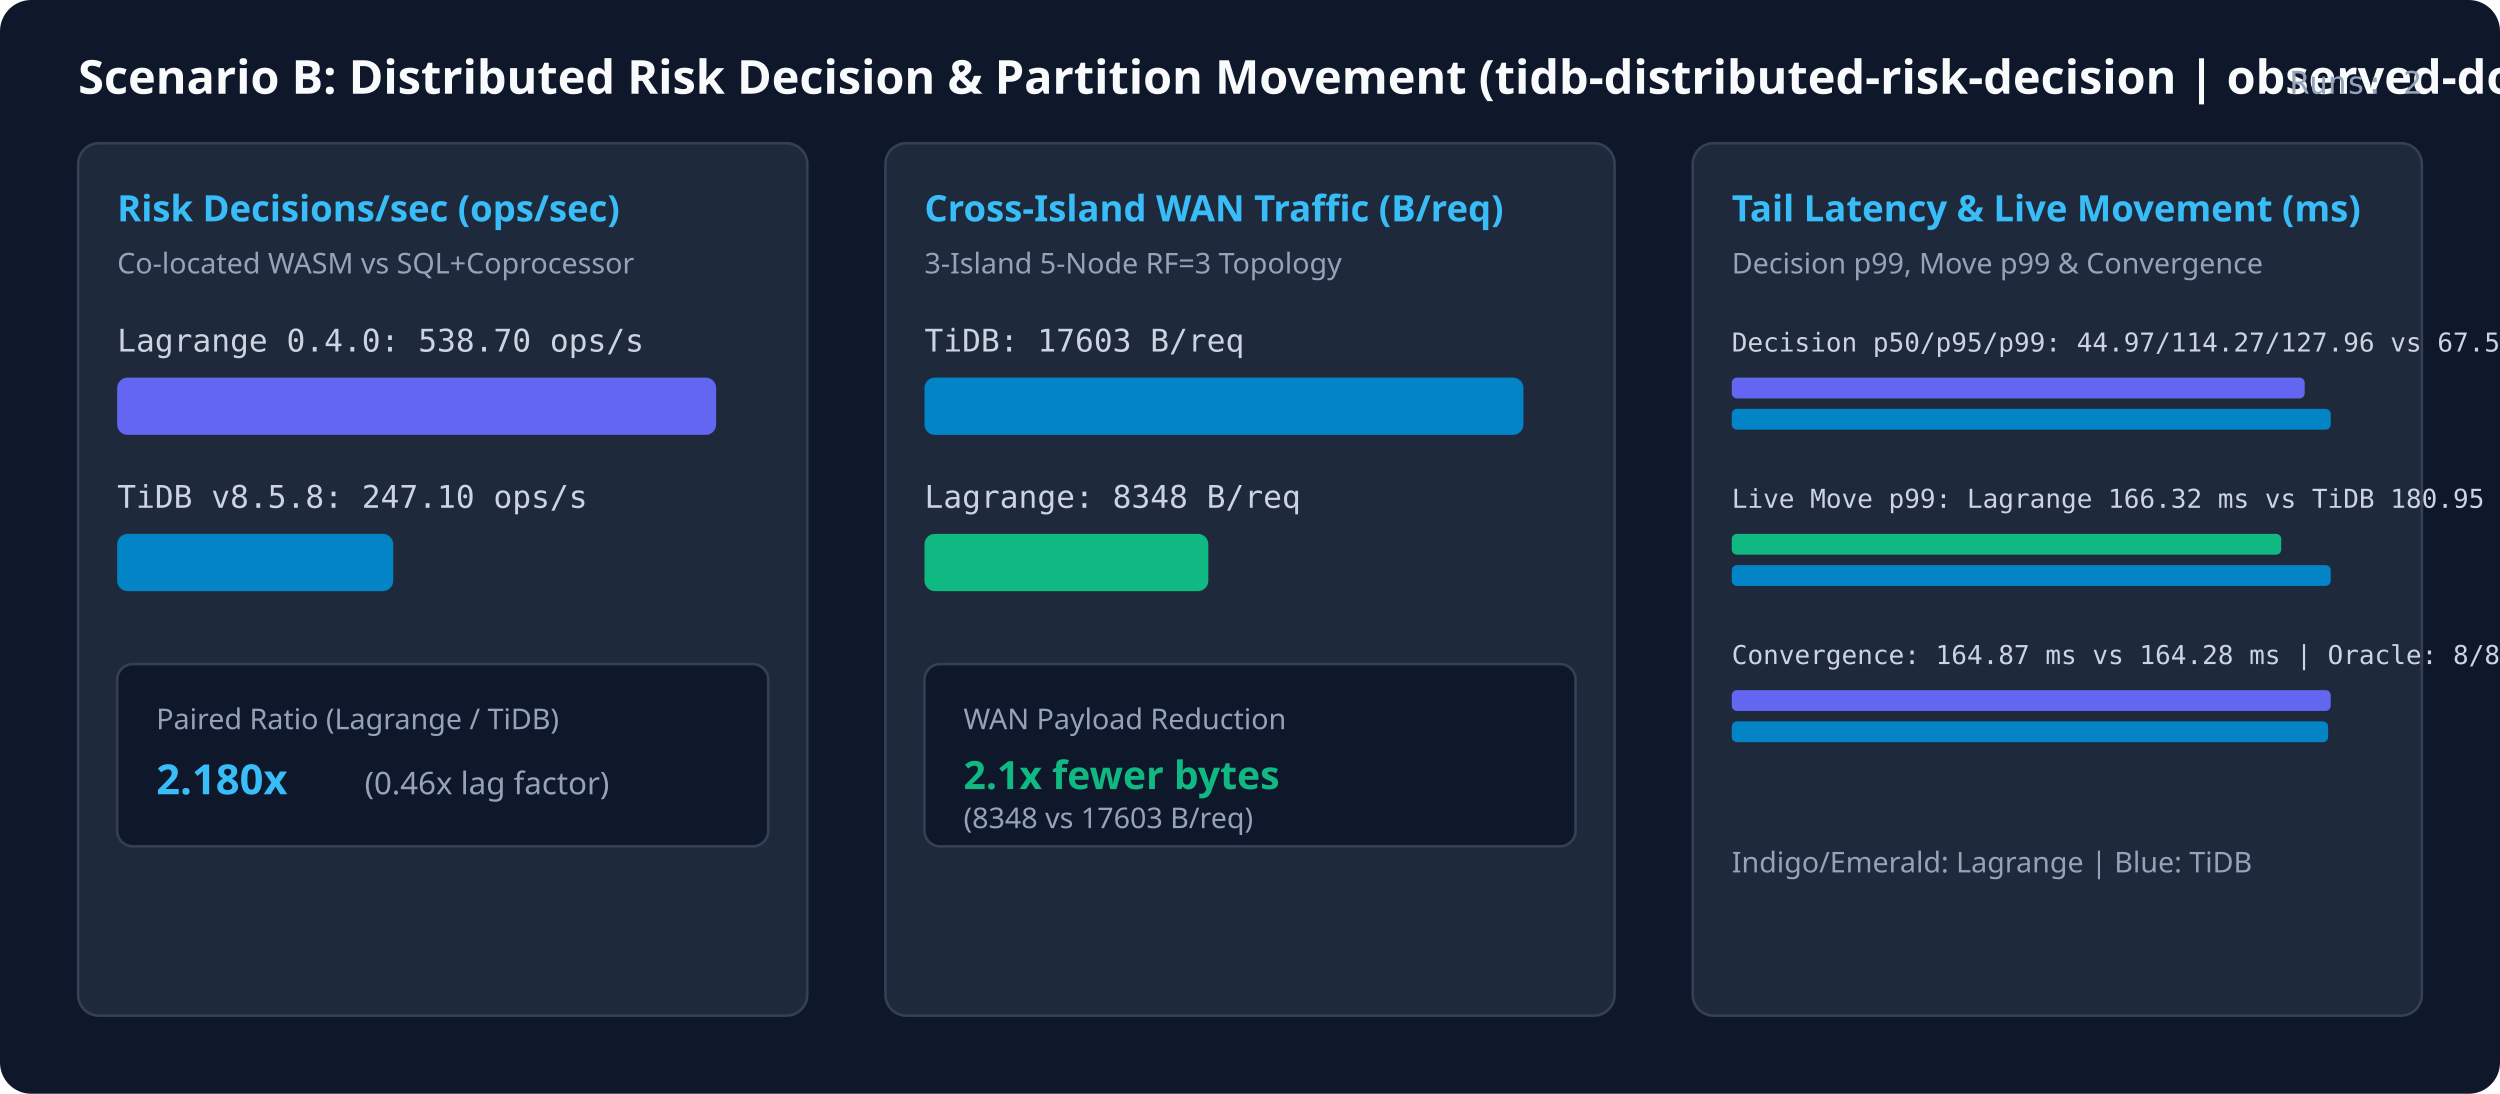
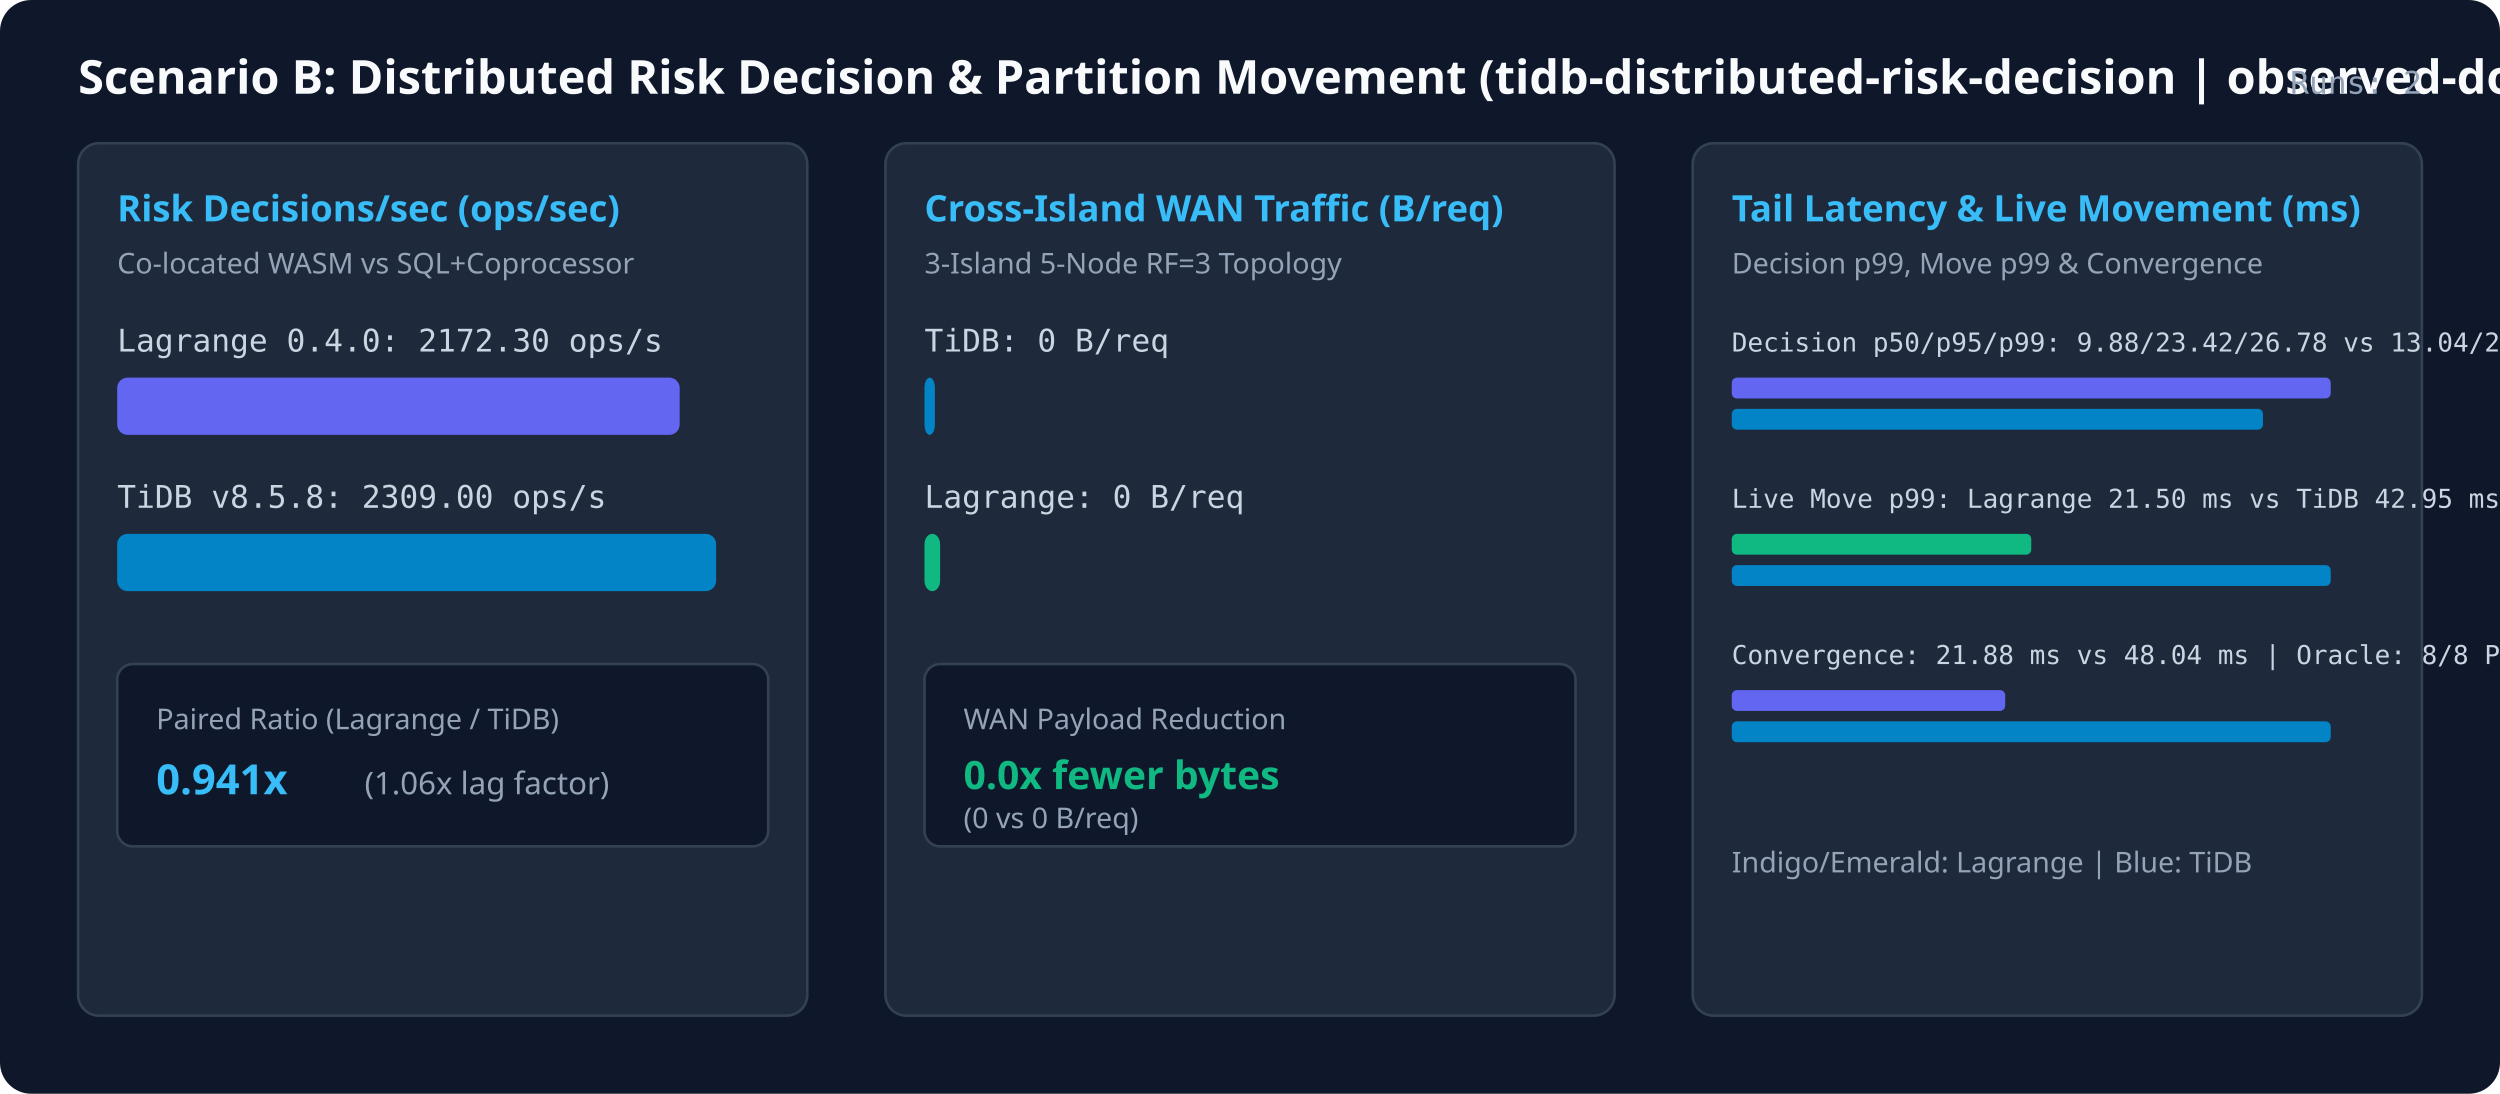
<svg xmlns="http://www.w3.org/2000/svg" viewBox="0 0 960 420" width="960" height="420" role="img" aria-label="Scenario B distributed risk decision and movement comparison">
  <rect width="960" height="420" fill="#0f172a" rx="12" />
  <a href="tidb-reference-scenarios.md#scenario-b-tidb-distributed-risk-decision">
    <text x="30" y="36" fill="#f8fafc" font-size="18" font-family="system-ui, sans-serif" font-weight="700">Scenario B: Distributed Risk Decision &amp; Partition Movement (tidb-distributed-risk-decision | observed-docker-cluster)</text>
  </a>
  <text x="930" y="36" text-anchor="end" fill="#94a3b8" font-size="12" font-family="monospace">Runs: 2</text>
  <rect x="30" y="55" width="280" height="335" rx="8" fill="#1e293b" stroke="#334155" />
  <text x="45" y="85" fill="#38bdf8" font-size="14" font-weight="600" font-family="system-ui, sans-serif">Risk Decisions/sec (ops/sec)</text>
  <text x="45" y="105" fill="#94a3b8" font-size="11" font-family="system-ui, sans-serif">Co-located WASM vs SQL+Coprocessor</text>
-   <text x="45" y="135" fill="#cbd5e1" font-size="12" font-family="monospace">Lagrange 0.4.0: 538.70 ops/s</text>
-   <rect x="45" y="145" width="230" height="22" fill="#6366f1" rx="4" />
-   <text x="45" y="195" fill="#cbd5e1" font-size="12" font-family="monospace">TiDB v8.5.8: 247.10 ops/s</text>
-   <rect x="45" y="205" width="106" height="22" fill="#0284c7" rx="4" />
+   <text x="45" y="135" fill="#cbd5e1" font-size="12" font-family="monospace">Lagrange 0.4.0: 2172.30 ops/s</text>
+   <rect x="45" y="145" width="216" height="22" fill="#6366f1" rx="4" />
+   <text x="45" y="195" fill="#cbd5e1" font-size="12" font-family="monospace">TiDB v8.5.8: 2309.00 ops/s</text>
+   <rect x="45" y="205" width="230" height="22" fill="#0284c7" rx="4" />
  <rect x="45" y="255" width="250" height="70" fill="#0f172a" rx="6" stroke="#334155" />
  <text x="60" y="280" fill="#94a3b8" font-size="11" font-family="system-ui, sans-serif">Paired Ratio (Lagrange / TiDB)</text>
-   <text x="60" y="305" fill="#38bdf8" font-size="16" font-weight="700" font-family="system-ui, sans-serif">2.180x</text>
-   <text x="140" y="305" fill="#94a3b8" font-size="12" font-family="system-ui, sans-serif">(0.46x lag factor)</text>
+   <text x="60" y="305" fill="#38bdf8" font-size="16" font-weight="700" font-family="system-ui, sans-serif">0.941x</text>
+   <text x="140" y="305" fill="#94a3b8" font-size="12" font-family="system-ui, sans-serif">(1.06x lag factor)</text>
  <rect x="340" y="55" width="280" height="335" rx="8" fill="#1e293b" stroke="#334155" />
  <text x="355" y="85" fill="#38bdf8" font-size="14" font-weight="600" font-family="system-ui, sans-serif">Cross-Island WAN Traffic (B/req)</text>
  <text x="355" y="105" fill="#94a3b8" font-size="11" font-family="system-ui, sans-serif">3-Island 5-Node RF=3 Topology</text>
-   <text x="355" y="135" fill="#cbd5e1" font-size="12" font-family="monospace">TiDB: 17603 B/req</text>
-   <rect x="355" y="145" width="230" height="22" fill="#0284c7" rx="4" />
-   <text x="355" y="195" fill="#cbd5e1" font-size="12" font-family="monospace">Lagrange: 8348 B/req</text>
-   <rect x="355" y="205" width="109" height="22" fill="#10b981" rx="4" />
+   <text x="355" y="135" fill="#cbd5e1" font-size="12" font-family="monospace">TiDB: 0 B/req</text>
+   <rect x="355" y="145" width="4" height="22" fill="#0284c7" rx="4" />
+   <text x="355" y="195" fill="#cbd5e1" font-size="12" font-family="monospace">Lagrange: 0 B/req</text>
+   <rect x="355" y="205" width="6" height="22" fill="#10b981" rx="4" />
  <rect x="355" y="255" width="250" height="70" fill="#0f172a" rx="6" stroke="#334155" />
  <text x="370" y="280" fill="#94a3b8" font-size="11" font-family="system-ui, sans-serif">WAN Payload Reduction</text>
-   <text x="370" y="303" fill="#10b981" font-size="15" font-weight="700" font-family="system-ui, sans-serif">2.1x fewer bytes</text>
-   <text x="370" y="318" fill="#94a3b8" font-size="11" font-family="system-ui, sans-serif">(8348 vs 17603 B/req)</text>
+   <text x="370" y="303" fill="#10b981" font-size="15" font-weight="700" font-family="system-ui, sans-serif">0.0x fewer bytes</text>
+   <text x="370" y="318" fill="#94a3b8" font-size="11" font-family="system-ui, sans-serif">(0 vs 0 B/req)</text>
  <rect x="650" y="55" width="280" height="335" rx="8" fill="#1e293b" stroke="#334155" />
  <text x="665" y="85" fill="#38bdf8" font-size="14" font-weight="600" font-family="system-ui, sans-serif">Tail Latency &amp; Live Movement (ms)</text>
  <text x="665" y="105" fill="#94a3b8" font-size="11" font-family="system-ui, sans-serif">Decision p99, Move p99 &amp; Convergence</text>
-   <text x="665" y="135" fill="#cbd5e1" font-size="10" font-family="monospace">Decision p50/p95/p99: 44.97/114.27/127.96 vs 67.59/111.85/134.01 ms</text>
-   <rect x="665" y="145" width="220" height="8" fill="#6366f1" rx="2" />
-   <rect x="665" y="157" width="230" height="8" fill="#0284c7" rx="2" />
-   <text x="665" y="195" fill="#cbd5e1" font-size="10" font-family="monospace">Live Move p99: Lagrange 166.32 ms vs TiDB 180.95 ms</text>
-   <rect x="665" y="205" width="211" height="8" fill="#10b981" rx="2" />
+   <text x="665" y="135" fill="#cbd5e1" font-size="10" font-family="monospace">Decision p50/p95/p99: 9.88/23.42/26.78 vs 13.04/20.15/23.71 ms</text>
+   <rect x="665" y="145" width="230" height="8" fill="#6366f1" rx="2" />
+   <rect x="665" y="157" width="204" height="8" fill="#0284c7" rx="2" />
+   <text x="665" y="195" fill="#cbd5e1" font-size="10" font-family="monospace">Live Move p99: Lagrange 21.50 ms vs TiDB 42.95 ms</text>
+   <rect x="665" y="205" width="115" height="8" fill="#10b981" rx="2" />
  <rect x="665" y="217" width="230" height="8" fill="#0284c7" rx="2" />
-   <text x="665" y="255" fill="#cbd5e1" font-size="10" font-family="monospace">Convergence: 164.87 ms vs 164.28 ms | Oracle: 8/8 PASS</text>
-   <rect x="665" y="265" width="230" height="8" fill="#6366f1" rx="2" />
-   <rect x="665" y="277" width="229" height="8" fill="#0284c7" rx="2" />
+   <text x="665" y="255" fill="#cbd5e1" font-size="10" font-family="monospace">Convergence: 21.88 ms vs 48.04 ms | Oracle: 8/8 PASS</text>
+   <rect x="665" y="265" width="105" height="8" fill="#6366f1" rx="2" />
+   <rect x="665" y="277" width="230" height="8" fill="#0284c7" rx="2" />
  <text x="665" y="335" fill="#94a3b8" font-size="11" font-family="system-ui, sans-serif">Indigo/Emerald: Lagrange | Blue: TiDB</text>
</svg>
